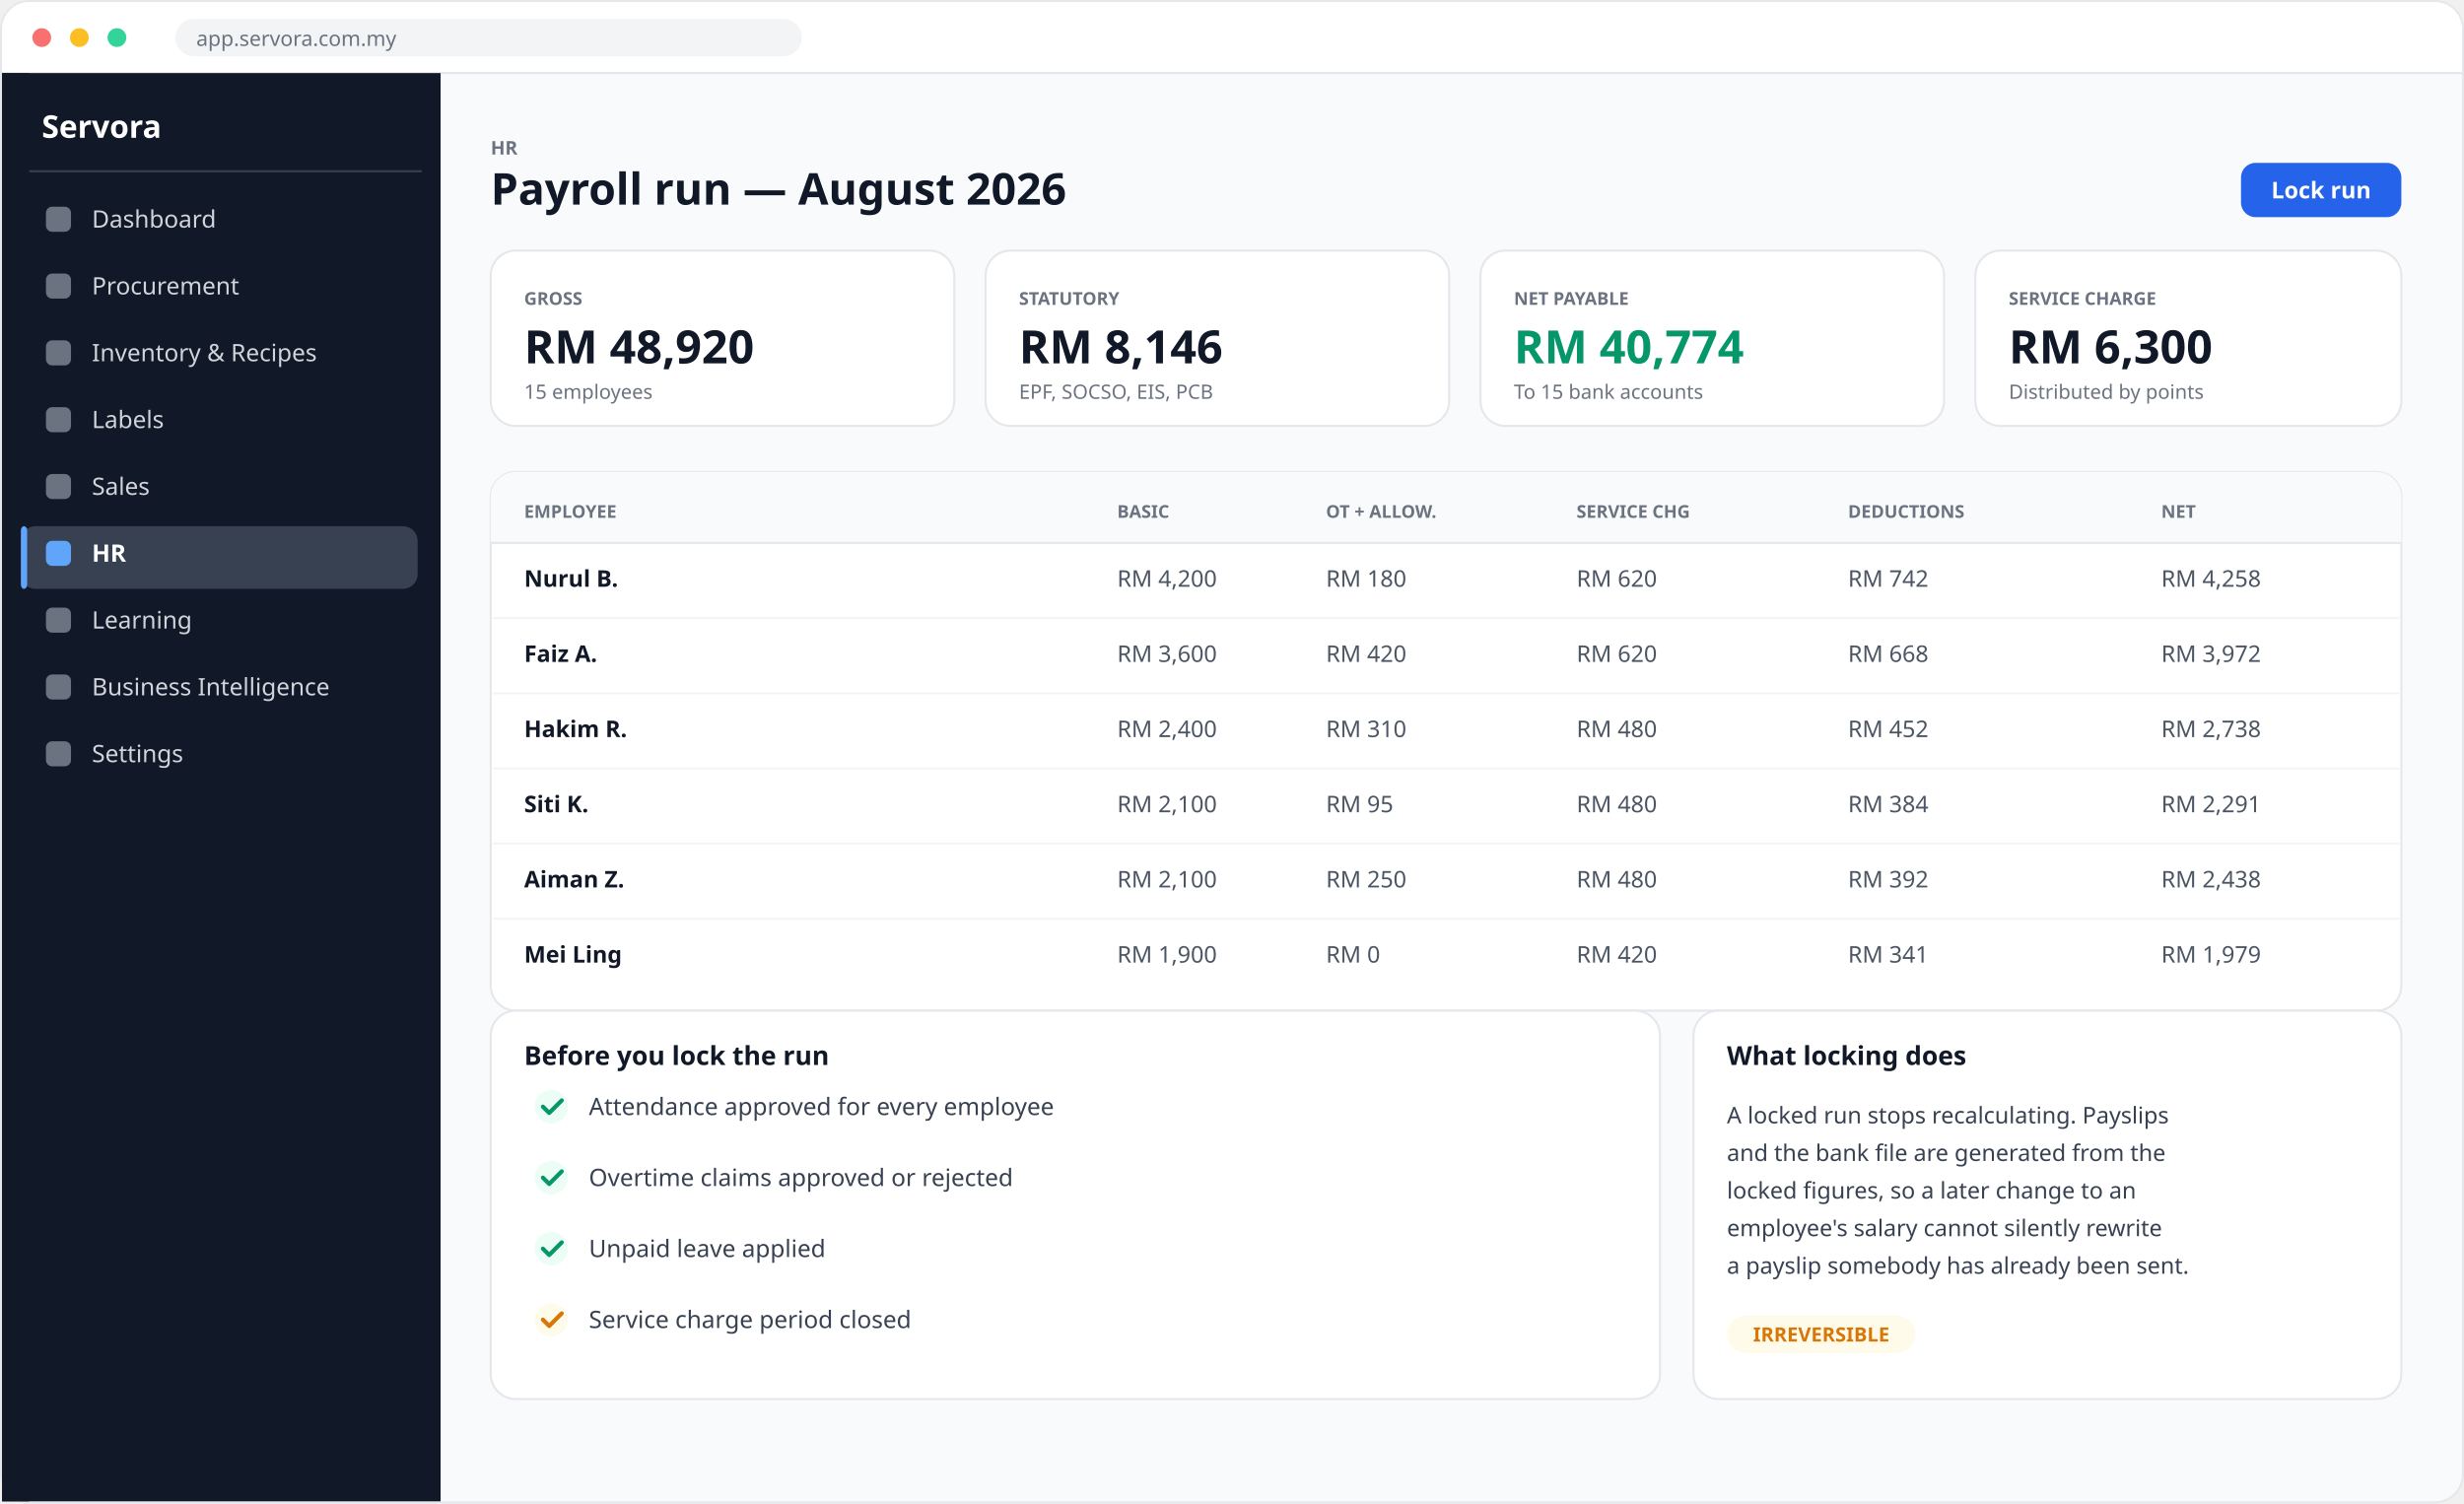
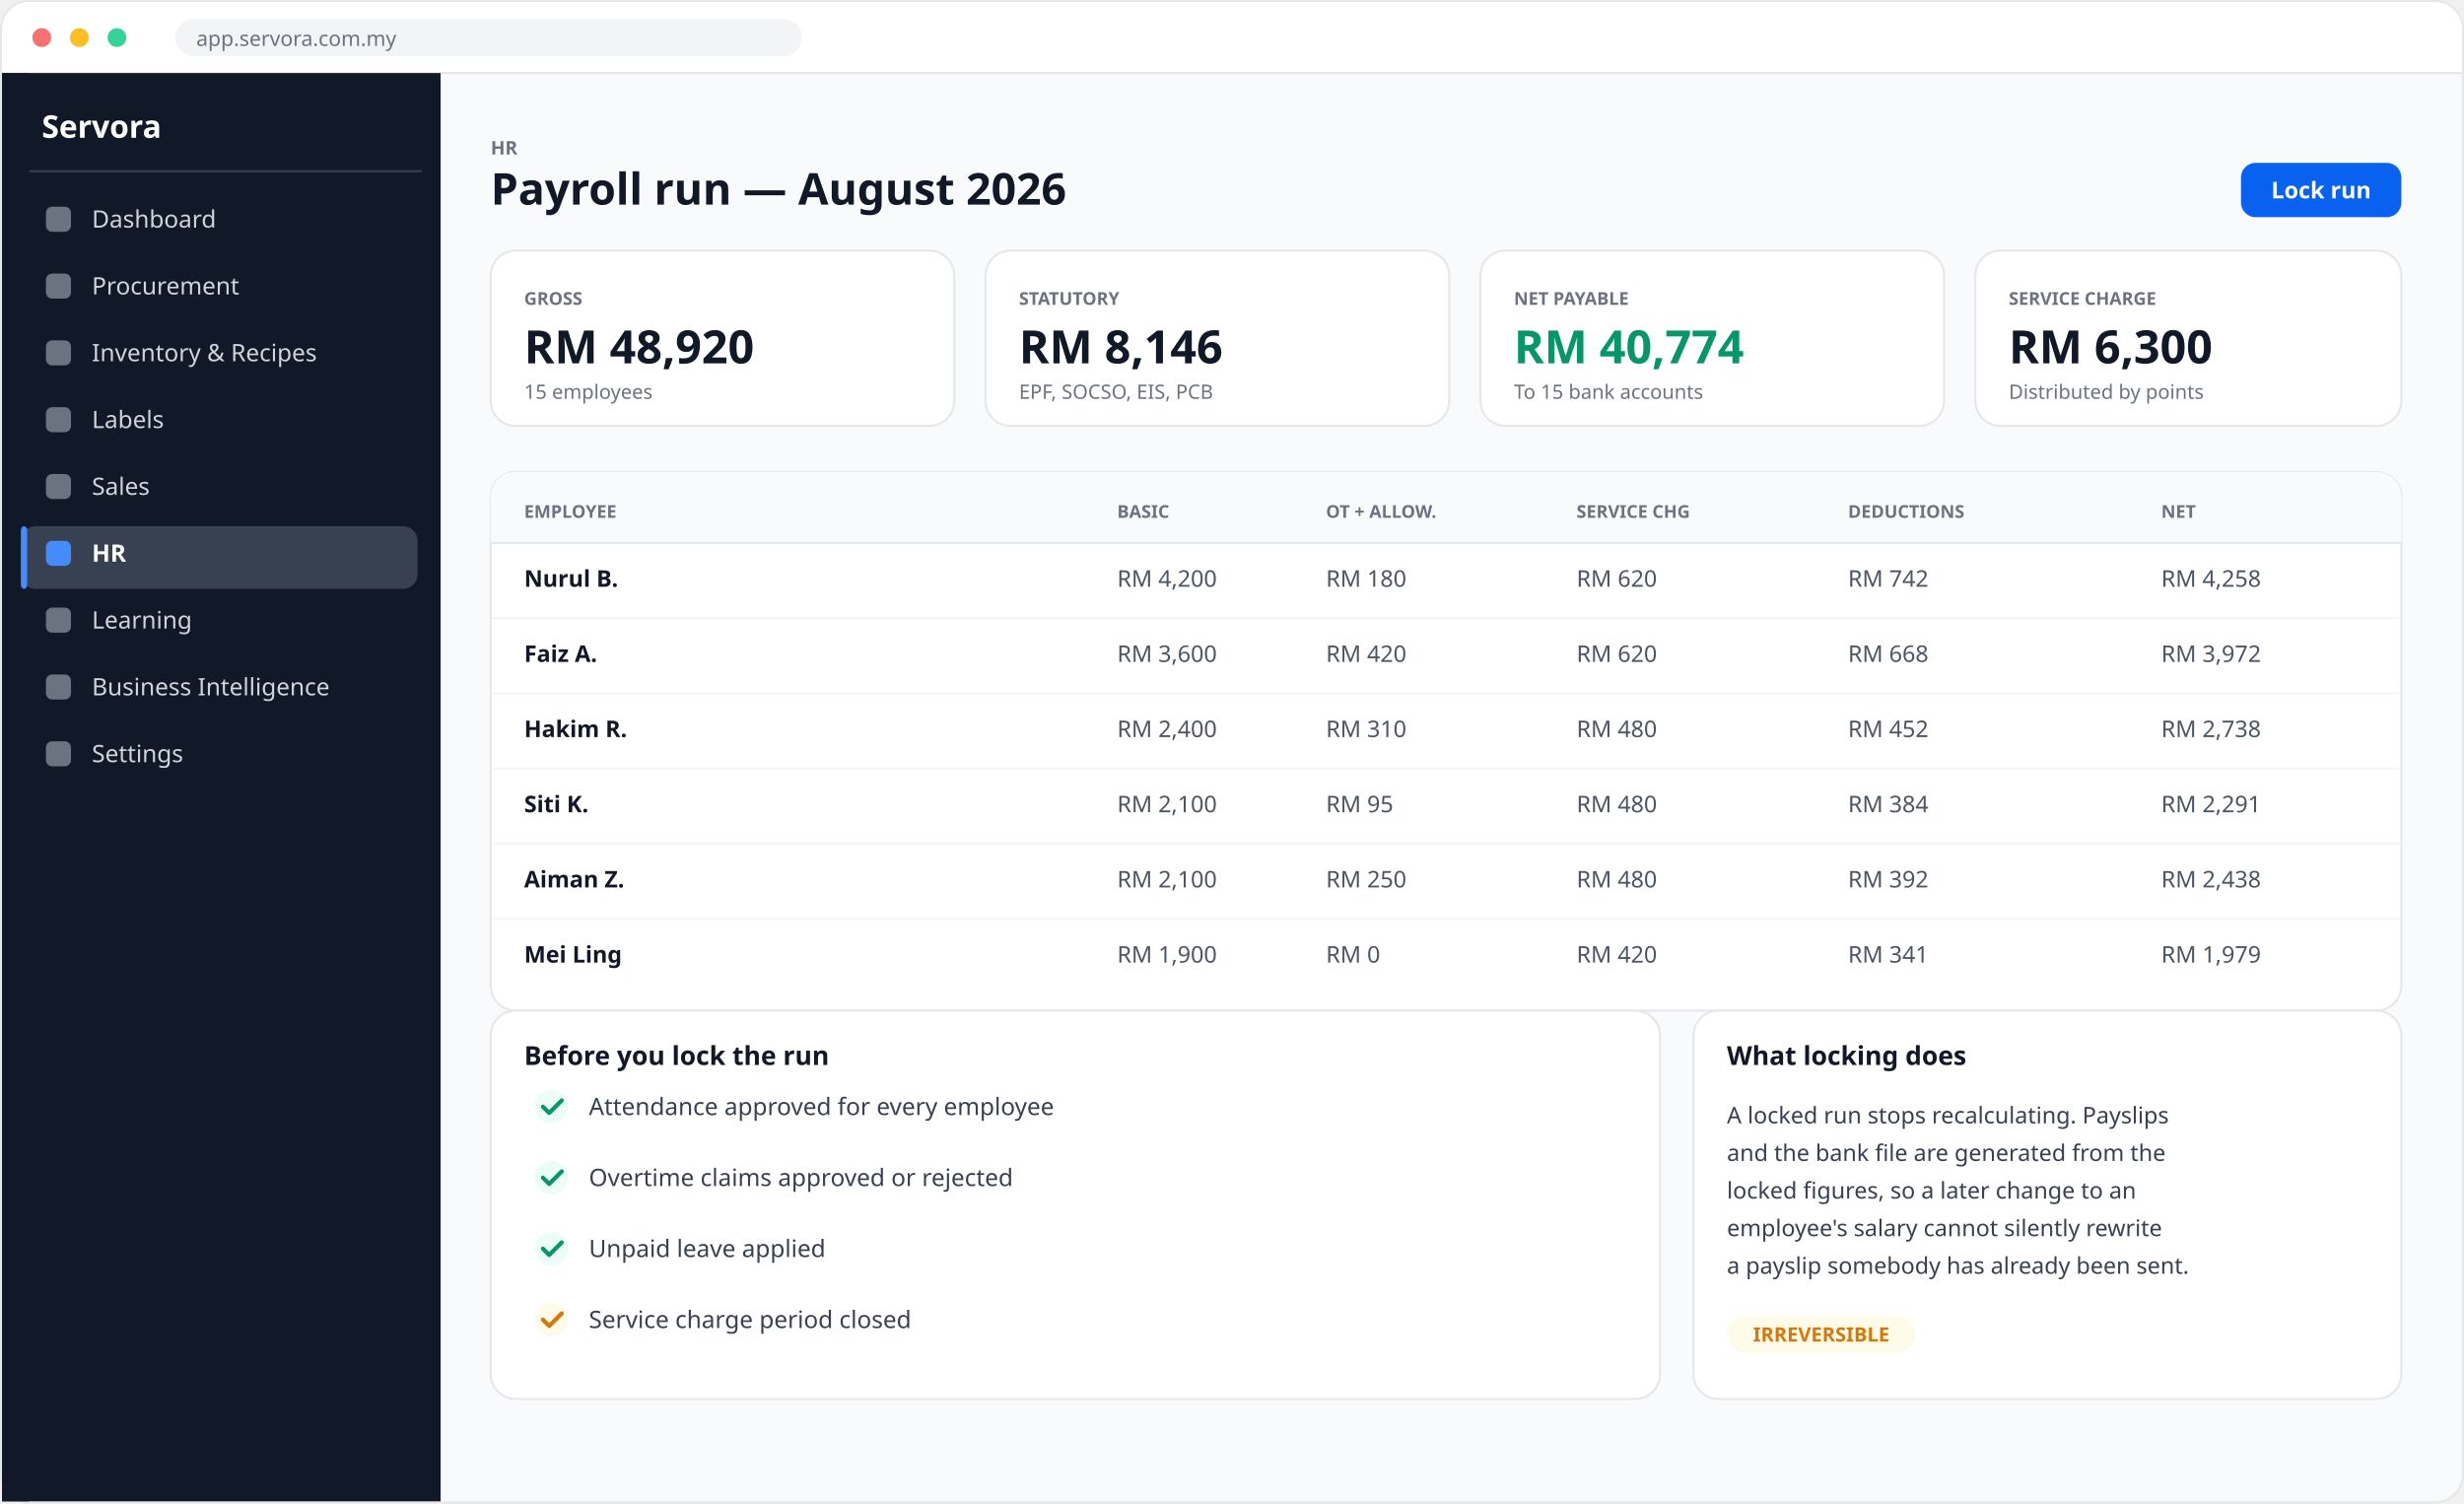
<svg xmlns="http://www.w3.org/2000/svg" viewBox="0 0 1180 720" width="1180" height="720" role="img">
  <rect x="0" y="0" width="1180" height="720" rx="14" fill="#e5e7eb" />
  <rect x="1" y="1" width="1178" height="718" rx="13" fill="#f9fafb" />
  <rect x="1" y="1" width="1178" height="34" rx="13" fill="#ffffff" />
  <rect x="1" y="24" width="1178" height="11" rx="0" fill="#ffffff" />
  <line x1="1" y1="35" x2="1179" y2="35" stroke="#e5e7eb" stroke-width="1" />
  <circle cx="20" cy="18" r="4.5" fill="#f87171" />
  <circle cx="38" cy="18" r="4.5" fill="#fbbf24" />
  <circle cx="56" cy="18" r="4.5" fill="#34d399" />
  <rect x="84" y="9" width="300" height="18" rx="9" fill="#f3f4f6" />
  <text x="94" y="22" font-family="Figtree, ui-sans-serif, system-ui, sans-serif" font-size="10" font-weight="400" fill="#6b7280" text-anchor="start">app.servora.com.my</text>
  <rect x="1" y="35" width="210" height="684" rx="0" fill="#111827" />
  <rect x="1" y="35" width="13" height="684" rx="0" fill="#111827" />
  <text x="20" y="66" font-family="Figtree, ui-sans-serif, system-ui, sans-serif" font-size="15" font-weight="700" fill="#ffffff" text-anchor="start">Servora</text>
  <line x1="14" y1="82" x2="202" y2="82" stroke="#374151" stroke-width="1" />
  <rect x="22" y="99" width="12" height="12" rx="3" fill="#6b7280" />
  <text x="44" y="109" font-family="Figtree, ui-sans-serif, system-ui, sans-serif" font-size="11.5" font-weight="400" fill="#d1d5db" text-anchor="start">Dashboard</text>
  <rect x="22" y="131" width="12" height="12" rx="3" fill="#6b7280" />
  <text x="44" y="141" font-family="Figtree, ui-sans-serif, system-ui, sans-serif" font-size="11.5" font-weight="400" fill="#d1d5db" text-anchor="start">Procurement</text>
  <rect x="22" y="163" width="12" height="12" rx="3" fill="#6b7280" />
  <text x="44" y="173" font-family="Figtree, ui-sans-serif, system-ui, sans-serif" font-size="11.5" font-weight="400" fill="#d1d5db" text-anchor="start">Inventory &amp; Recipes</text>
  <rect x="22" y="195" width="12" height="12" rx="3" fill="#6b7280" />
  <text x="44" y="205" font-family="Figtree, ui-sans-serif, system-ui, sans-serif" font-size="11.5" font-weight="400" fill="#d1d5db" text-anchor="start">Labels</text>
  <rect x="22" y="227" width="12" height="12" rx="3" fill="#6b7280" />
  <text x="44" y="237" font-family="Figtree, ui-sans-serif, system-ui, sans-serif" font-size="11.5" font-weight="400" fill="#d1d5db" text-anchor="start">Sales</text>
  <rect x="10" y="252" width="190" height="30" rx="7" fill="#374151" />
-   <rect x="10" y="252" width="3" height="30" rx="2" fill="#60a5fa" />
-   <rect x="22" y="259" width="12" height="12" rx="3" fill="#60a5fa" />
+   <rect x="10" y="252" width="3" height="30" rx="2" fill="#458bf9" />
+   <rect x="22" y="259" width="12" height="12" rx="3" fill="#458bf9" />
  <text x="44" y="269" font-family="Figtree, ui-sans-serif, system-ui, sans-serif" font-size="11.5" font-weight="600" fill="#ffffff" text-anchor="start">HR</text>
  <rect x="22" y="291" width="12" height="12" rx="3" fill="#6b7280" />
  <text x="44" y="301" font-family="Figtree, ui-sans-serif, system-ui, sans-serif" font-size="11.5" font-weight="400" fill="#d1d5db" text-anchor="start">Learning</text>
  <rect x="22" y="323" width="12" height="12" rx="3" fill="#6b7280" />
  <text x="44" y="333" font-family="Figtree, ui-sans-serif, system-ui, sans-serif" font-size="11.5" font-weight="400" fill="#d1d5db" text-anchor="start">Business Intelligence</text>
  <rect x="22" y="355" width="12" height="12" rx="3" fill="#6b7280" />
  <text x="44" y="365" font-family="Figtree, ui-sans-serif, system-ui, sans-serif" font-size="11.5" font-weight="400" fill="#d1d5db" text-anchor="start">Settings</text>
  <text x="235" y="74" font-family="Figtree, ui-sans-serif, system-ui, sans-serif" font-size="9" font-weight="700" fill="#6b7280" text-anchor="start">HR</text>
  <text x="235" y="98" font-family="Figtree, ui-sans-serif, system-ui, sans-serif" font-size="21" font-weight="700" fill="#111827" text-anchor="start">Payroll run — August 2026</text>
-   <rect x="1073.2" y="78" width="76.8" height="26" rx="7" fill="#2563eb" />
+   <rect x="1073.2" y="78" width="76.8" height="26" rx="7" fill="#0962ef" />
  <text x="1111.6" y="95" font-family="Figtree, ui-sans-serif, system-ui, sans-serif" font-size="11" font-weight="600" fill="#ffffff" text-anchor="middle">Lock run</text>
  <rect x="235" y="120" width="222" height="84" rx="12" fill="#ffffff" stroke="#e5e7eb" stroke-width="1" />
  <text x="251" y="146" font-family="Figtree, ui-sans-serif, system-ui, sans-serif" font-size="8.5" font-weight="700" fill="#6b7280" text-anchor="start">GROSS</text>
  <text x="251" y="174" font-family="Figtree, ui-sans-serif, system-ui, sans-serif" font-size="22" font-weight="700" fill="#111827" text-anchor="start">RM 48,920</text>
  <text x="251" y="191" font-family="Figtree, ui-sans-serif, system-ui, sans-serif" font-size="9.5" font-weight="400" fill="#6b7280" text-anchor="start">15 employees</text>
  <rect x="472" y="120" width="222" height="84" rx="12" fill="#ffffff" stroke="#e5e7eb" stroke-width="1" />
  <text x="488" y="146" font-family="Figtree, ui-sans-serif, system-ui, sans-serif" font-size="8.5" font-weight="700" fill="#6b7280" text-anchor="start">STATUTORY</text>
  <text x="488" y="174" font-family="Figtree, ui-sans-serif, system-ui, sans-serif" font-size="22" font-weight="700" fill="#111827" text-anchor="start">RM 8,146</text>
  <text x="488" y="191" font-family="Figtree, ui-sans-serif, system-ui, sans-serif" font-size="9.5" font-weight="400" fill="#6b7280" text-anchor="start">EPF, SOCSO, EIS, PCB</text>
  <rect x="709" y="120" width="222" height="84" rx="12" fill="#ffffff" stroke="#e5e7eb" stroke-width="1" />
  <text x="725" y="146" font-family="Figtree, ui-sans-serif, system-ui, sans-serif" font-size="8.5" font-weight="700" fill="#6b7280" text-anchor="start">NET PAYABLE</text>
  <text x="725" y="174" font-family="Figtree, ui-sans-serif, system-ui, sans-serif" font-size="22" font-weight="700" fill="#059669" text-anchor="start">RM 40,774</text>
  <text x="725" y="191" font-family="Figtree, ui-sans-serif, system-ui, sans-serif" font-size="9.5" font-weight="400" fill="#6b7280" text-anchor="start">To 15 bank accounts</text>
  <rect x="946" y="120" width="204" height="84" rx="12" fill="#ffffff" stroke="#e5e7eb" stroke-width="1" />
  <text x="962" y="146" font-family="Figtree, ui-sans-serif, system-ui, sans-serif" font-size="8.5" font-weight="700" fill="#6b7280" text-anchor="start">SERVICE CHARGE</text>
  <text x="962" y="174" font-family="Figtree, ui-sans-serif, system-ui, sans-serif" font-size="22" font-weight="700" fill="#111827" text-anchor="start">RM 6,300</text>
  <text x="962" y="191" font-family="Figtree, ui-sans-serif, system-ui, sans-serif" font-size="9.5" font-weight="400" fill="#6b7280" text-anchor="start">Distributed by points</text>
  <rect x="235" y="226" width="915" height="258" rx="12" fill="#ffffff" stroke="#e5e7eb" stroke-width="1" />
  <rect x="235" y="226" width="915" height="34" rx="12" fill="#f9fafb" />
  <rect x="235" y="248" width="915" height="12" rx="0" fill="#f9fafb" />
  <line x1="235" y1="260" x2="1150" y2="260" stroke="#e5e7eb" stroke-width="1" />
  <text x="251" y="248" font-family="Figtree, ui-sans-serif, system-ui, sans-serif" font-size="8.5" font-weight="700" fill="#6b7280" text-anchor="start">EMPLOYEE</text>
  <text x="535" y="248" font-family="Figtree, ui-sans-serif, system-ui, sans-serif" font-size="8.5" font-weight="700" fill="#6b7280" text-anchor="start">BASIC</text>
  <text x="635" y="248" font-family="Figtree, ui-sans-serif, system-ui, sans-serif" font-size="8.5" font-weight="700" fill="#6b7280" text-anchor="start">OT + ALLOW.</text>
  <text x="755" y="248" font-family="Figtree, ui-sans-serif, system-ui, sans-serif" font-size="8.5" font-weight="700" fill="#6b7280" text-anchor="start">SERVICE CHG</text>
  <text x="885" y="248" font-family="Figtree, ui-sans-serif, system-ui, sans-serif" font-size="8.5" font-weight="700" fill="#6b7280" text-anchor="start">DEDUCTIONS</text>
  <text x="1035" y="248" font-family="Figtree, ui-sans-serif, system-ui, sans-serif" font-size="8.5" font-weight="700" fill="#6b7280" text-anchor="start">NET</text>
  <text x="251" y="281" font-family="Figtree, ui-sans-serif, system-ui, sans-serif" font-size="11" font-weight="600" fill="#111827" text-anchor="start">Nurul B.</text>
  <text x="535" y="281" font-family="Figtree, ui-sans-serif, system-ui, sans-serif" font-size="11" font-weight="400" fill="#4b5563" text-anchor="start">RM 4,200</text>
  <text x="635" y="281" font-family="Figtree, ui-sans-serif, system-ui, sans-serif" font-size="11" font-weight="400" fill="#4b5563" text-anchor="start">RM 180</text>
  <text x="755" y="281" font-family="Figtree, ui-sans-serif, system-ui, sans-serif" font-size="11" font-weight="400" fill="#4b5563" text-anchor="start">RM 620</text>
  <text x="885" y="281" font-family="Figtree, ui-sans-serif, system-ui, sans-serif" font-size="11" font-weight="400" fill="#4b5563" text-anchor="start">RM 742</text>
  <text x="1035" y="281" font-family="Figtree, ui-sans-serif, system-ui, sans-serif" font-size="11" font-weight="400" fill="#4b5563" text-anchor="start">RM 4,258</text>
  <line x1="236" y1="296" x2="1149" y2="296" stroke="#f3f4f6" stroke-width="1" />
  <text x="251" y="317" font-family="Figtree, ui-sans-serif, system-ui, sans-serif" font-size="11" font-weight="600" fill="#111827" text-anchor="start">Faiz A.</text>
  <text x="535" y="317" font-family="Figtree, ui-sans-serif, system-ui, sans-serif" font-size="11" font-weight="400" fill="#4b5563" text-anchor="start">RM 3,600</text>
  <text x="635" y="317" font-family="Figtree, ui-sans-serif, system-ui, sans-serif" font-size="11" font-weight="400" fill="#4b5563" text-anchor="start">RM 420</text>
  <text x="755" y="317" font-family="Figtree, ui-sans-serif, system-ui, sans-serif" font-size="11" font-weight="400" fill="#4b5563" text-anchor="start">RM 620</text>
  <text x="885" y="317" font-family="Figtree, ui-sans-serif, system-ui, sans-serif" font-size="11" font-weight="400" fill="#4b5563" text-anchor="start">RM 668</text>
  <text x="1035" y="317" font-family="Figtree, ui-sans-serif, system-ui, sans-serif" font-size="11" font-weight="400" fill="#4b5563" text-anchor="start">RM 3,972</text>
  <line x1="236" y1="332" x2="1149" y2="332" stroke="#f3f4f6" stroke-width="1" />
  <text x="251" y="353" font-family="Figtree, ui-sans-serif, system-ui, sans-serif" font-size="11" font-weight="600" fill="#111827" text-anchor="start">Hakim R.</text>
  <text x="535" y="353" font-family="Figtree, ui-sans-serif, system-ui, sans-serif" font-size="11" font-weight="400" fill="#4b5563" text-anchor="start">RM 2,400</text>
  <text x="635" y="353" font-family="Figtree, ui-sans-serif, system-ui, sans-serif" font-size="11" font-weight="400" fill="#4b5563" text-anchor="start">RM 310</text>
  <text x="755" y="353" font-family="Figtree, ui-sans-serif, system-ui, sans-serif" font-size="11" font-weight="400" fill="#4b5563" text-anchor="start">RM 480</text>
  <text x="885" y="353" font-family="Figtree, ui-sans-serif, system-ui, sans-serif" font-size="11" font-weight="400" fill="#4b5563" text-anchor="start">RM 452</text>
  <text x="1035" y="353" font-family="Figtree, ui-sans-serif, system-ui, sans-serif" font-size="11" font-weight="400" fill="#4b5563" text-anchor="start">RM 2,738</text>
  <line x1="236" y1="368" x2="1149" y2="368" stroke="#f3f4f6" stroke-width="1" />
  <text x="251" y="389" font-family="Figtree, ui-sans-serif, system-ui, sans-serif" font-size="11" font-weight="600" fill="#111827" text-anchor="start">Siti K.</text>
  <text x="535" y="389" font-family="Figtree, ui-sans-serif, system-ui, sans-serif" font-size="11" font-weight="400" fill="#4b5563" text-anchor="start">RM 2,100</text>
  <text x="635" y="389" font-family="Figtree, ui-sans-serif, system-ui, sans-serif" font-size="11" font-weight="400" fill="#4b5563" text-anchor="start">RM 95</text>
  <text x="755" y="389" font-family="Figtree, ui-sans-serif, system-ui, sans-serif" font-size="11" font-weight="400" fill="#4b5563" text-anchor="start">RM 480</text>
  <text x="885" y="389" font-family="Figtree, ui-sans-serif, system-ui, sans-serif" font-size="11" font-weight="400" fill="#4b5563" text-anchor="start">RM 384</text>
  <text x="1035" y="389" font-family="Figtree, ui-sans-serif, system-ui, sans-serif" font-size="11" font-weight="400" fill="#4b5563" text-anchor="start">RM 2,291</text>
  <line x1="236" y1="404" x2="1149" y2="404" stroke="#f3f4f6" stroke-width="1" />
  <text x="251" y="425" font-family="Figtree, ui-sans-serif, system-ui, sans-serif" font-size="11" font-weight="600" fill="#111827" text-anchor="start">Aiman Z.</text>
  <text x="535" y="425" font-family="Figtree, ui-sans-serif, system-ui, sans-serif" font-size="11" font-weight="400" fill="#4b5563" text-anchor="start">RM 2,100</text>
  <text x="635" y="425" font-family="Figtree, ui-sans-serif, system-ui, sans-serif" font-size="11" font-weight="400" fill="#4b5563" text-anchor="start">RM 250</text>
  <text x="755" y="425" font-family="Figtree, ui-sans-serif, system-ui, sans-serif" font-size="11" font-weight="400" fill="#4b5563" text-anchor="start">RM 480</text>
  <text x="885" y="425" font-family="Figtree, ui-sans-serif, system-ui, sans-serif" font-size="11" font-weight="400" fill="#4b5563" text-anchor="start">RM 392</text>
  <text x="1035" y="425" font-family="Figtree, ui-sans-serif, system-ui, sans-serif" font-size="11" font-weight="400" fill="#4b5563" text-anchor="start">RM 2,438</text>
  <line x1="236" y1="440" x2="1149" y2="440" stroke="#f3f4f6" stroke-width="1" />
  <text x="251" y="461" font-family="Figtree, ui-sans-serif, system-ui, sans-serif" font-size="11" font-weight="600" fill="#111827" text-anchor="start">Mei Ling</text>
  <text x="535" y="461" font-family="Figtree, ui-sans-serif, system-ui, sans-serif" font-size="11" font-weight="400" fill="#4b5563" text-anchor="start">RM 1,900</text>
  <text x="635" y="461" font-family="Figtree, ui-sans-serif, system-ui, sans-serif" font-size="11" font-weight="400" fill="#4b5563" text-anchor="start">RM 0</text>
  <text x="755" y="461" font-family="Figtree, ui-sans-serif, system-ui, sans-serif" font-size="11" font-weight="400" fill="#4b5563" text-anchor="start">RM 420</text>
  <text x="885" y="461" font-family="Figtree, ui-sans-serif, system-ui, sans-serif" font-size="11" font-weight="400" fill="#4b5563" text-anchor="start">RM 341</text>
  <text x="1035" y="461" font-family="Figtree, ui-sans-serif, system-ui, sans-serif" font-size="11" font-weight="400" fill="#4b5563" text-anchor="start">RM 1,979</text>
  <rect x="235" y="484" width="560" height="186" rx="12" fill="#ffffff" stroke="#e5e7eb" stroke-width="1" />
  <text x="251" y="510" font-family="Figtree, ui-sans-serif, system-ui, sans-serif" font-size="12.5" font-weight="700" fill="#111827" text-anchor="start">Before you lock the run</text>
  <circle cx="264" cy="530" r="8" fill="#ecfdf5" />
  <path d="M260 530 l3 3 l6 -6" stroke="#059669" stroke-width="2" fill="none" stroke-linecap="round" stroke-linejoin="round" />
  <text x="282" y="534" font-family="Figtree, ui-sans-serif, system-ui, sans-serif" font-size="11.5" font-weight="400" fill="#374151" text-anchor="start">Attendance approved for every employee</text>
  <circle cx="264" cy="564" r="8" fill="#ecfdf5" />
  <path d="M260 564 l3 3 l6 -6" stroke="#059669" stroke-width="2" fill="none" stroke-linecap="round" stroke-linejoin="round" />
  <text x="282" y="568" font-family="Figtree, ui-sans-serif, system-ui, sans-serif" font-size="11.5" font-weight="400" fill="#374151" text-anchor="start">Overtime claims approved or rejected</text>
  <circle cx="264" cy="598" r="8" fill="#ecfdf5" />
  <path d="M260 598 l3 3 l6 -6" stroke="#059669" stroke-width="2" fill="none" stroke-linecap="round" stroke-linejoin="round" />
  <text x="282" y="602" font-family="Figtree, ui-sans-serif, system-ui, sans-serif" font-size="11.5" font-weight="400" fill="#374151" text-anchor="start">Unpaid leave applied</text>
  <circle cx="264" cy="632" r="8" fill="#fffbeb" />
  <path d="M260 632 l3 3 l6 -6" stroke="#d97706" stroke-width="2" fill="none" stroke-linecap="round" stroke-linejoin="round" />
  <text x="282" y="636" font-family="Figtree, ui-sans-serif, system-ui, sans-serif" font-size="11.5" font-weight="400" fill="#374151" text-anchor="start">Service charge period closed</text>
  <rect x="811" y="484" width="339" height="186" rx="12" fill="#ffffff" stroke="#e5e7eb" stroke-width="1" />
  <text x="827" y="510" font-family="Figtree, ui-sans-serif, system-ui, sans-serif" font-size="12.5" font-weight="700" fill="#111827" text-anchor="start">What locking does</text>
  <text x="827" y="538" font-family="Figtree, ui-sans-serif, system-ui, sans-serif" font-size="11" font-weight="400" fill="#374151" text-anchor="start">A locked run stops recalculating. Payslips</text>
  <text x="827" y="556" font-family="Figtree, ui-sans-serif, system-ui, sans-serif" font-size="11" font-weight="400" fill="#374151" text-anchor="start">and the bank file are generated from the</text>
  <text x="827" y="574" font-family="Figtree, ui-sans-serif, system-ui, sans-serif" font-size="11" font-weight="400" fill="#374151" text-anchor="start">locked figures, so a later change to an</text>
  <text x="827" y="592" font-family="Figtree, ui-sans-serif, system-ui, sans-serif" font-size="11" font-weight="400" fill="#374151" text-anchor="start">employee's salary cannot silently rewrite</text>
  <text x="827" y="610" font-family="Figtree, ui-sans-serif, system-ui, sans-serif" font-size="11" font-weight="400" fill="#374151" text-anchor="start">a payslip somebody has already been sent.</text>
  <rect x="827" y="630" width="90.4" height="18" rx="9" fill="#fffbeb" />
  <text x="872.2" y="642.5" font-family="Figtree, ui-sans-serif, system-ui, sans-serif" font-size="9.5" font-weight="600" fill="#d97706" text-anchor="middle">IRREVERSIBLE</text>
</svg>
